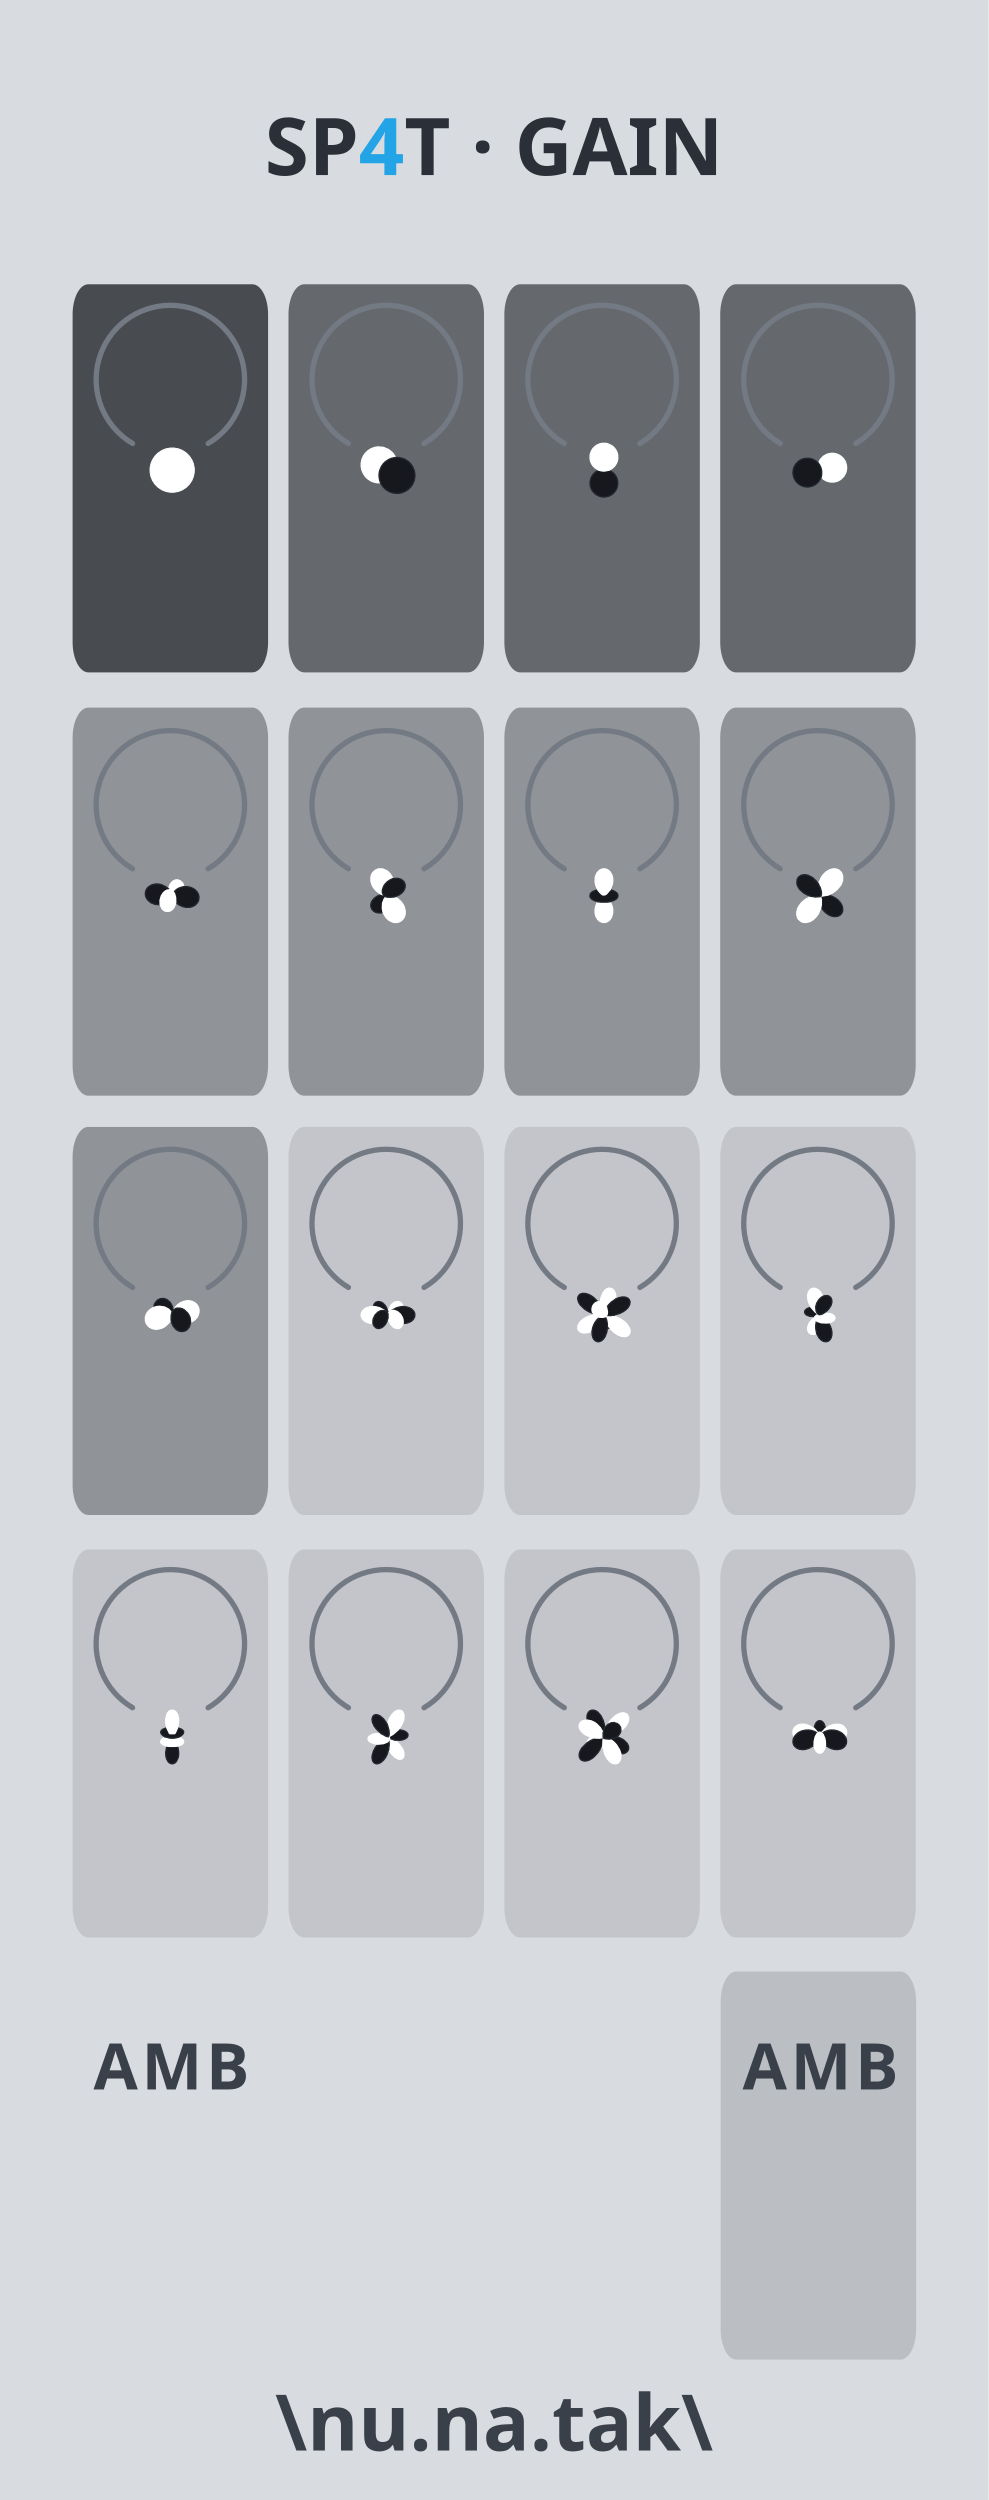
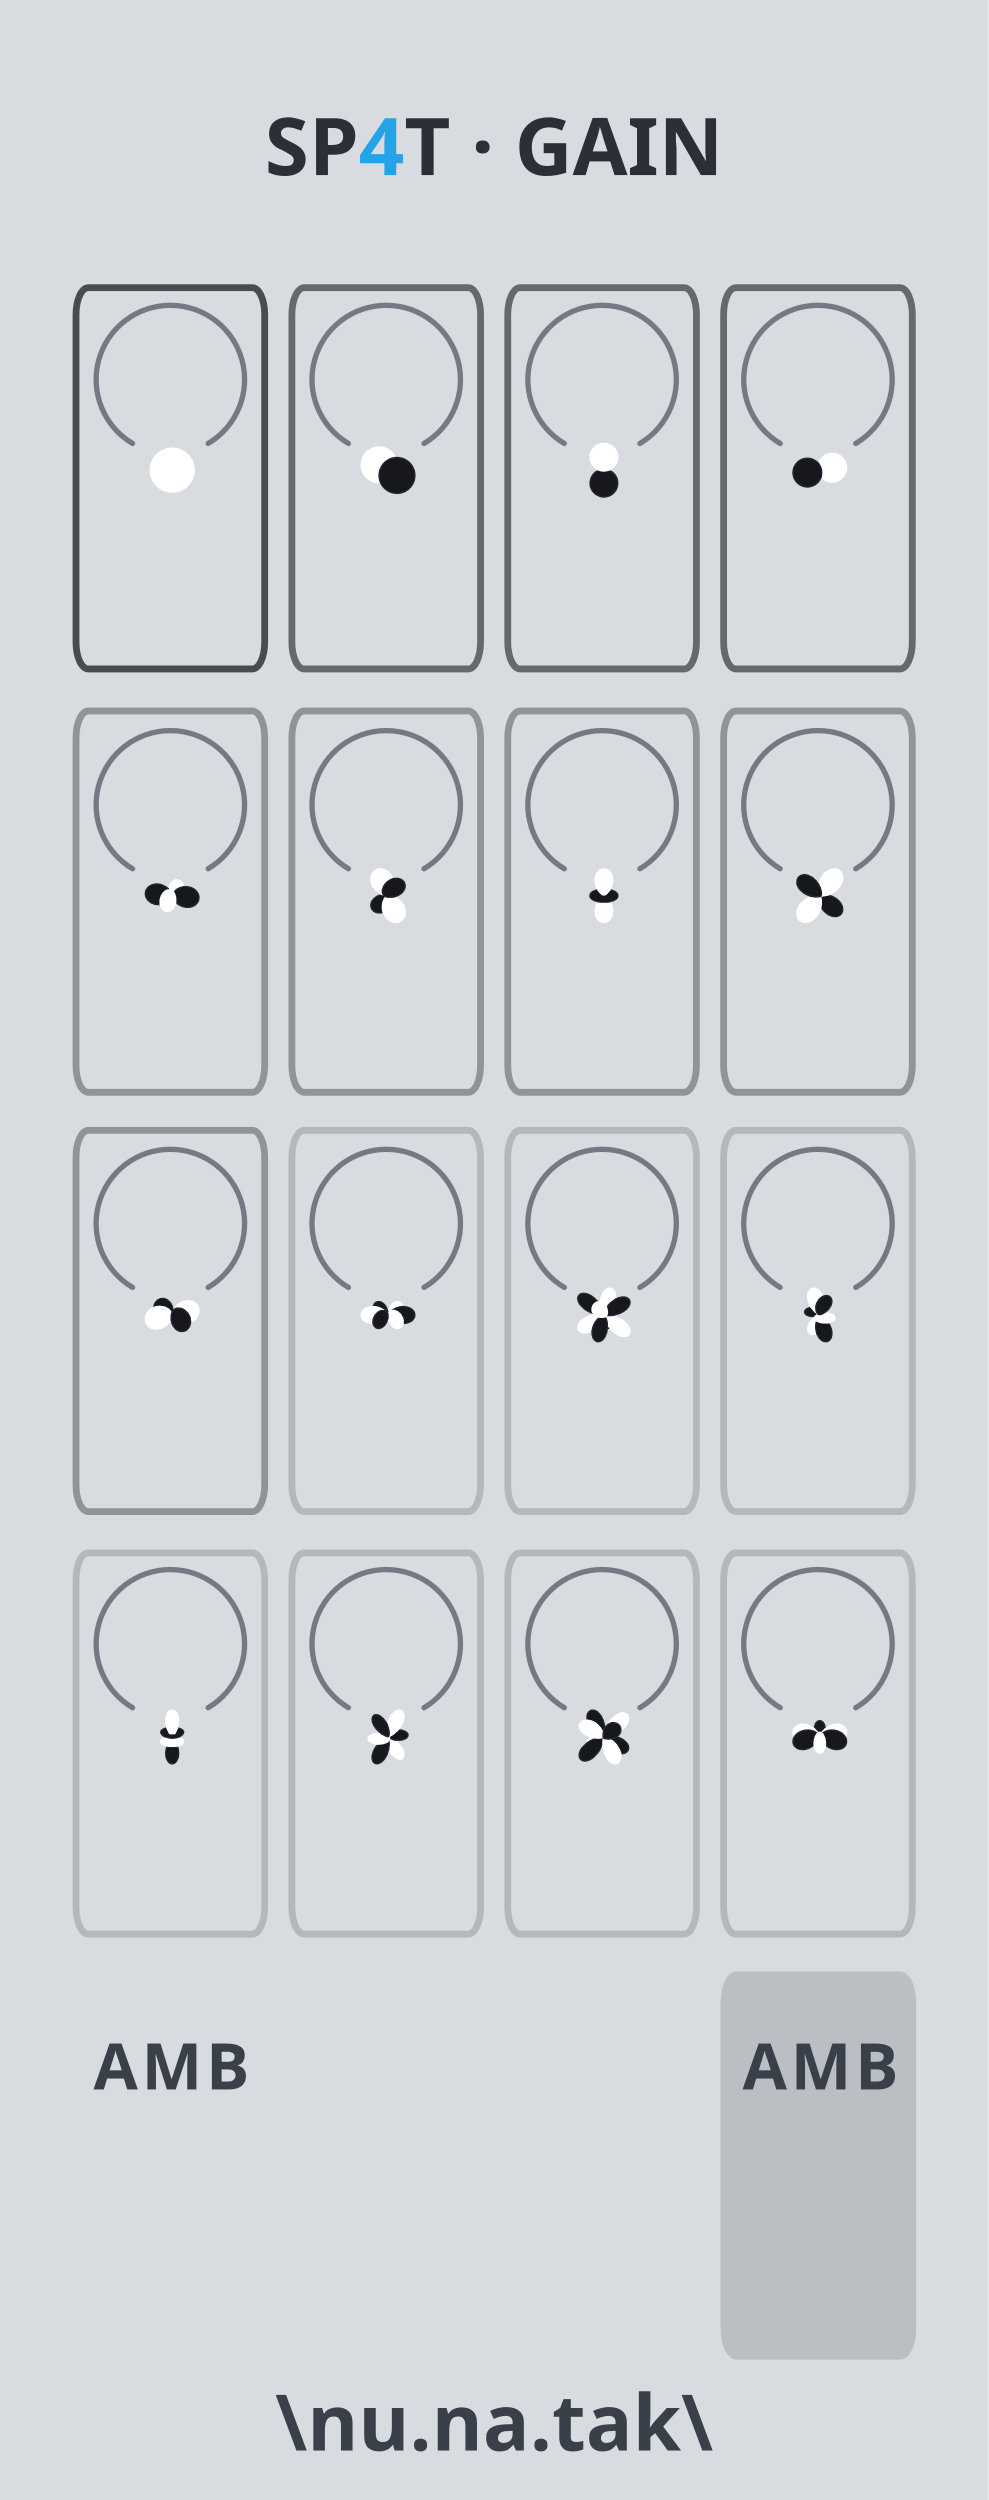
<svg xmlns="http://www.w3.org/2000/svg" version="1.1" width="50.8mm" height="128.5mm" viewBox="0 0 50.8 128.5" id="svg49">
  <defs id="component-defs">
    
    
    
    
    
  </defs>
  <g id="panel">
    <rect id="background" x="0" y="0" width="50.8" height="128.5" fill="#d8dbdf" />
    <rect style="fill:#bbbfc3;stroke:none" id="rect138" width="10.048" height="19.948" x="37.042" y="101.335" rx="0.809" ry="1.552" />
-     <rect style="opacity:0.5;fill:#484c51;stroke:none" id="rect129" width="10.048" height="19.948" x="3.732" y="57.923" rx="0.809" ry="1.552" />
-     <rect style="opacity:0.15;fill:#484c51;stroke:none" id="rect126" width="10.048" height="19.948" x="37.019" y="57.923" rx="0.809" ry="1.552" />
-     <rect style="opacity:0.5;fill:#484c51;stroke:none" id="rect130" width="10.048" height="19.948" x="37.019" y="36.371" rx="0.809" ry="1.552" />
-     <rect style="opacity:0.15;fill:#484c51;stroke:none" id="rect125" width="10.048" height="19.948" x="37.019" y="79.641" rx="0.809" ry="1.552" />
-     <rect style="opacity:0.15;fill:#484c51;stroke:none" id="rect124" width="10.048" height="19.948" x="25.924" y="79.641" rx="0.809" ry="1.552" />
-     <rect style="opacity:0.15;fill:#484c51;stroke:none" id="rect123" width="10.048" height="19.948" x="14.828" y="79.641" rx="0.809" ry="1.552" />
-     <rect style="opacity:0.15;fill:#484c51;stroke:none" id="rect122" width="10.048" height="19.948" x="3.732" y="79.641" rx="0.809" ry="1.552" />
-     <rect style="opacity:0.15;fill:#484c51;stroke:none" id="rect127" width="10.048" height="19.948" x="25.924" y="57.923" rx="0.809" ry="1.552" />
-     <rect style="opacity:0.5;fill:#484c51;stroke:none" id="rect131" width="10.048" height="19.948" x="25.924" y="36.371" rx="0.809" ry="1.552" />
-     <rect style="opacity:0.15;fill:#484c51;stroke:none" id="rect128" width="10.048" height="19.948" x="14.828" y="57.923" rx="0.809" ry="1.552" />
-     <rect style="opacity:0.5;fill:#484c51;stroke:none" id="rect132" width="10.048" height="19.948" x="14.828" y="36.371" rx="0.809" ry="1.552" />
+     <rect style="opacity:0.5;fill:none;stroke:#484c51;stroke-width:0.35" id="rect129" width="9.698" height="19.598" x="3.907" y="58.098" rx="0.634" ry="1.377" />
+     <rect style="opacity:0.25;fill:none;stroke:#484c51;stroke-width:0.35" id="rect126" width="9.698" height="19.598" x="37.194" y="58.098" rx="0.634" ry="1.377" />
+     <rect style="opacity:0.5;fill:none;stroke:#484c51;stroke-width:0.35" id="rect130" width="9.698" height="19.598" x="37.194" y="36.546" rx="0.634" ry="1.377" />
+     <rect style="opacity:0.25;fill:none;stroke:#484c51;stroke-width:0.35" id="rect125" width="9.698" height="19.598" x="37.194" y="79.816" rx="0.634" ry="1.377" />
+     <rect style="opacity:0.25;fill:none;stroke:#484c51;stroke-width:0.35" id="rect124" width="9.698" height="19.598" x="26.099" y="79.816" rx="0.634" ry="1.377" />
+     <rect style="opacity:0.25;fill:none;stroke:#484c51;stroke-width:0.35" id="rect123" width="9.698" height="19.598" x="15.003" y="79.816" rx="0.634" ry="1.377" />
+     <rect style="opacity:0.25;fill:none;stroke:#484c51;stroke-width:0.35" id="rect122" width="9.698" height="19.598" x="3.907" y="79.816" rx="0.634" ry="1.377" />
+     <rect style="opacity:0.25;fill:none;stroke:#484c51;stroke-width:0.35" id="rect127" width="9.698" height="19.598" x="26.099" y="58.098" rx="0.634" ry="1.377" />
+     <rect style="opacity:0.5;fill:none;stroke:#484c51;stroke-width:0.35" id="rect131" width="9.698" height="19.598" x="26.099" y="36.546" rx="0.634" ry="1.377" />
+     <rect style="opacity:0.25;fill:none;stroke:#484c51;stroke-width:0.35" id="rect128" width="9.698" height="19.598" x="15.003" y="58.098" rx="0.634" ry="1.377" />
+     <rect style="opacity:0.5;fill:none;stroke:#484c51;stroke-width:0.35" id="rect132" width="9.698" height="19.598" x="15.003" y="36.546" rx="0.634" ry="1.377" />
    <text id="title" x="25.4" y="9" font-family="'Rounded Mplus 1c', 'Arial Rounded MT Bold', sans-serif" font-size="4.1" font-weight="700" text-anchor="middle" fill="#2b3038">SP<tspan fill="#22a4e6" id="title-accent">4</tspan>T · GAIN</text>
    <text x="8.707" y="107.4" id="text43" style="font-weight:600;font-size:3.3px;font-family:'Barlow Condensed', 'Arial Narrow', sans-serif;letter-spacing:0.2;text-anchor:middle;fill:#3a4049">
      <tspan id="tspan2" x="8.807" y="107.4">AMB</tspan>
    </text>
    <text x="42.072" y="107.4" id="text46" style="font-weight:600;font-size:3.3px;font-family:'Barlow Condensed', 'Arial Narrow', sans-serif;letter-spacing:0.2;text-anchor:middle;fill:#3a4049">
      <tspan id="tspan85" x="42.172" y="107.4">AMB</tspan>
    </text>
    <text id="brand" x="25.4" y="125.958" font-family="'Rounded Mplus 1c', 'Arial Rounded MT Bold', sans-serif" font-size="4" font-weight="700" text-anchor="middle" fill="#3a4049">\nu.na.tak\</text>
    <g fill-rule="evenodd" stroke-width="2.2" stroke-linejoin="round" id="g4-59" transform="matrix(0.03,0,0,0.03,18.44835,44.5379)">
      <path d="M 38.02,79.63 31.6,79.42 28.18,78.35 24.97,76.42 22.51,73.75 21.22,71.4 20.37,67.97 v -2.78 l 0.85,-3.64 1.5,-2.99 3.75,-4.39 4.92,-3.42 6.63,-3 h 1.28 l 2.14,0.86 3.21,2.78 1.61,0.54 -3,3.63 -2.78,7.28 -0.43,8.98 1.71,7.06 z" id="path1-83" style="fill:#16181d;stroke:#23272e" />
      <path d="m 41.44,48.61 -3.21,-0.86 -2.99,-1.92 -4.92,-3.64 -2.89,-2.89 -3,-4.06 -2.14,-4.07 -1.71,-5.99 v -7.27 l 0.86,-3.21 1.92,-3.85 4.39,-4.39 5.56,-2.35 h 7.06 l 6.85,2.78 3.42,2.57 2.89,3.1 4.71,7.91 -0.54,0.75 -5.56,2.36 -3.85,2.78 -3.75,3.96 -2.35,3.63 -2.14,6.42 v 4.5 z" id="path2-0" style="fill:#ffffff;stroke:#ffffff" />
      <path d="M 65.19,95.89 H 60.7 l -3,-0.64 -6.42,-3.21 -5.02,-4.81 -4.71,-7.92 -1.5,-7.49 0.43,-8.98 2.78,-7.28 2.89,-3.53 3.21,0.64 h 6.84 l 5.35,-0.64 5.57,3.64 5.24,4.81 2.99,4.07 2.14,4.06 1.93,7.71 -0.22,5.56 -1.28,4.28 -2.14,3.64 -2.89,2.88 -3.63,2.14 z" id="path3-90" style="fill:#ffffff;stroke:#ffffff" />
      <path d="m 56.2,52.67 h -6.84 l -3,-0.64 -2.78,-1.28 -1.82,-1.82 -1.71,-4.06 v -4.5 l 2.14,-6.42 2.35,-3.63 3.75,-3.96 3.85,-2.78 6.2,-3 8.56,-0.43 5.99,1.93 4.39,3.96 1.92,4.49 v 5.35 l -2.13,5.35 -3.75,4.38 -4.49,3.21 -7.06,3.21 z" id="path4-7" style="fill:#16181d;stroke:#23272e" />
    </g>
-     <rect style="opacity:0.5;fill:#484c51;stroke:none" id="rect133" width="10.048" height="19.948" x="3.732" y="36.371" rx="0.809" ry="1.552" />
+     <rect style="opacity:0.5;fill:none;stroke:#484c51;stroke-width:0.35" id="rect133" width="9.698" height="19.598" x="3.907" y="36.546" rx="0.634" ry="1.377" />
    <g fill-rule="evenodd" stroke-width="2.2" stroke-linejoin="round" id="g4-9" transform="matrix(0.03,0,0,0.03,40.63998,44.54135)">
      <path d="m 78.06,85.77 -5.52,-0.24 -4.6,-1.37 -3.22,-1.61 -4.83,-3.46 -4.02,-4.02 -2.77,-3.91 -1.15,-0.69 0.93,-11.73 -0.47,-3.68 -1.26,-4.03 0.92,-0.69 h 4.83 l 8.74,-1.83 0.92,0.91 5.29,1.85 5.75,3.21 2.99,2.3 4.25,4.49 2.31,3.68 1.83,4.6 0.24,6.21 -0.47,1.84 -1.84,3.45 -1.95,1.95 -3.22,1.84 z" id="path1-67" style="fill:#16181d;stroke:#23272e" />
      <path d="m 54.14,50.58 -2.19,-0.35 0.93,-2.76 -0.69,-6.9 -2.07,-5.98 -2.31,-4.14 v -1.38 l 5.07,-11.04 2.99,-4.14 4.25,-4.26 6.67,-4.14 4.83,-1.38 4.37,-0.23 3.45,0.69 3.45,1.61 4.02,4.03 2.31,6.21 -0.24,7.13 -1.6,5.06 -2.07,3.91 -6.33,7.47 -7.36,5.29 -5.06,2.31 -0.92,0.92 z" id="path2-89" style="fill:#ffffff;stroke:#ffffff" />
      <path d="m 26.31,95.89 -4.14,-0.23 -4.14,-1.38 -4.48,-3.8 -1.62,-2.53 -1.38,-4.6 V 77.6 l 1.38,-5.29 1.84,-3.91 4.37,-5.98 4.26,-4.03 3.45,-2.52 7.36,-3.68 0.92,-0.92 1.84,-0.24 5.75,1.16 h 5.98 l 3.45,-0.92 1.5,5.17 v 8.97 l -0.92,4.14 0.22,1.15 -0.68,0.69 -3.68,9.2 -3.68,5.29 -5.41,5.18 -5.52,3.22 z" id="path3-7" style="fill:#ffffff;stroke:#ffffff" />
      <path d="m 50,51.73 -8.28,0.46 -5.75,-1.16 -1.84,0.24 -0.92,-0.93 -5.29,-1.83 -5.75,-3.23 -6.33,-5.63 -2.53,-3.45 -2.07,-4.37 -0.69,-2.76 0.47,-6.9 1.83,-3.45 1.96,-1.95 3.22,-1.85 3.68,-0.92 h 3.91 l 4.37,0.92 7.59,3.91 6.33,5.87 2.75,3.91 1.15,0.69 v 1.15 l 2.99,5.75 1.85,6.67 0.23,4.6 -0.93,2.99 z" id="path4-5" style="fill:#16181d;stroke:#23272e" />
    </g>
    <g fill-rule="evenodd" stroke-width="2.2" stroke-linejoin="round" id="g4-52" transform="matrix(0.03,0,0,0.03,7.35283,66.09235)">
      <path d="m 49.14,46 -4.11,-5.18 -3.24,-2.37 -4.75,-2.16 -8.64,-1.3 -5.61,0.65 -4.54,1.51 0.76,-4.43 1.3,-3.24 4.21,-5.07 5.18,-2.59 6.26,-0.22 5.19,1.94 5.07,4.43 1.94,2.81 2.16,4.75 1.3,6.05 -1.51,1.94 z" id="path1-4" style="fill:#16181d;stroke:#23272e" />
      <path d="m 81.75,62.85 -0.33,-4.86 -1.51,-5.61 -3.02,-5.4 -4.21,-4.43 -4.76,-3.02 -5.18,-1.52 h -4.32 l -5.07,1.84 2.37,-3.67 3.35,-3.56 4.32,-3.24 4.32,-2.16 7.13,-1.73 h 4.31 l 4.97,1.08 3.24,1.51 3.24,2.38 2.48,2.91 1.73,3.24 1.08,4.1 v 4.54 l -1.51,5.4 -1.94,3.45 -3.78,4.21 z" id="path2-9" style="fill:#ffffff;stroke:#ffffff" />
      <path d="M 24.95,74.3 H 20.63 L 15.66,73.22 11.34,71.06 8.43,68.57 5.4,64.25 4.11,60.37 3.89,54.54 l 0.65,-3.03 1.73,-4.1 2.59,-3.67 3.56,-3.35 5.62,-3.46 5.83,-1.51 4.53,-0.43 8.64,1.3 6.91,3.67 4.43,4.86 0.65,1.94 -0.87,3.67 v 6.48 l -4.1,6.7 -6.37,5.93 -5.61,3.03 z" id="path3-4" style="fill:#ffffff;stroke:#ffffff" />
      <path d="M 67.49,78.4 62.74,77.97 58.64,76.24 56.48,74.73 51.62,69 49.46,64.25 48.6,59.93 l -0.65,-0.86 0.21,-8.64 1.52,-6.05 1.94,-2.8 0.11,-0.97 0.43,0.43 4.32,-2.59 1.94,-0.44 5.62,0.22 3.88,1.3 3.03,1.72 5.94,5.73 3.02,5.4 0.86,2.59 0.87,7.99 -2.16,7.34 -4.21,5.08 -3.24,1.94 z" id="path4-47" style="fill:#16181d;stroke:#23272e" />
    </g>
    <g fill-rule="evenodd" stroke-width="2.2" stroke-linejoin="round" id="g6" transform="matrix(0.03,0,0,0.03,18.4482,66.0952)">
      <path d="m 50,48.16 -0.1,-4.54 0.78,-0.77 1.35,-4.64 2.32,-4.25 3.77,-4.16 3.86,-2.32 5.03,-0.77 3.67,1.16 2.61,2.22 1.74,3.09 0.48,2.23 -6.76,0.77 -7.73,2.71 -8.89,5.41 -1.45,1.83 z" id="path1-9" style="fill:#ffffff;stroke:#ffffff" />
      <path d="M 49.81,48.16 49.32,46.52 47.68,44.3 38.4,38.69 31.06,36.18 24.1,35.41 l 2.61,-5.51 2.42,-2.03 3.67,-1.16 5.02,0.77 3.87,2.32 3.77,4.16 2.32,4.25 1.35,4.64 0.77,0.77 z" id="path2-55" style="fill:#16181d;stroke:#23272e" />
      <path d="M 23.91,64.59 17.92,63.82 13.08,62.27 9.41,60.15 6.03,56.76 3.9,51.93 v -4.06 l 0.78,-2.51 1.93,-3.09 2.8,-2.61 3.67,-2.13 4.84,-1.54 5.99,-0.78 5.22,0.58 6.57,1.74 8.12,4.45 h -4.45 l -3.48,0.97 -4.44,2.7 -2.81,2.8 -2.12,3.1 -1.94,4.63 -0.58,2.71 z" id="path3-6" style="fill:#ffffff;stroke:#ffffff" />
      <path d="m 75.9,64.59 -0.1,-5.7 -0.58,-2.71 -1.93,-4.63 -2.13,-3.1 -2.8,-2.8 -4.44,-2.7 -3.48,-0.97 -4.64,0.39 0.19,-0.39 8.12,-4.45 6.57,-1.74 5.22,-0.58 5.99,0.78 4.83,1.54 3.67,2.13 2.61,2.42 1.74,2.51 1.16,3.28 -0.19,4.84 -2.51,4.83 -2.81,2.61 -3.67,2.12 -4.83,1.55 z" id="path4-1" style="fill:#16181d;stroke:#23272e" />
      <path d="M 67.01,73.1 61.98,72.32 58.12,70 54.35,65.85 51.64,60.63 50.68,56.96 49.9,56.18 v -7.92 l 1.94,-3.67 2.99,-2.03 2.13,-0.58 h 3.48 l 5.41,1.93 5.31,4.54 3.48,6 1.16,4.44 v 5.8 l -0.77,1.93 -3,4.35 -2.51,1.55 z" id="path5" style="fill:#ffffff;stroke:#ffffff" />
      <path d="M 34.73,73.1 31.64,72.9 29.13,71.94 25.74,68.55 24,64.69 v -5.8 l 0.58,-2.71 2.9,-6.18 4.74,-4.93 3.67,-2.12 2.51,-0.78 h 5.42 l 2.89,1.36 2.61,2.99 0.58,1.74 v 7.92 l -0.77,0.78 -0.97,3.67 -1.74,3.67 -2.31,3.29 -4.35,3.77 z" id="path6" style="fill:#16181d;stroke:#23272e" />
    </g>
    <g fill-rule="evenodd" stroke-width="2.2" stroke-linejoin="round" id="g8" transform="matrix(0.03,0,0,0.03,29.54431,66.09235)">
      <path fill="#16181d" stroke="#23272e" d="m 68.08,52.17 -1.37,-0.22 -3.55,-1.03 3.55,-0.58 z M 56.41,73 l -0.57,-0.57 0.11,-5.84 4.01,5.61 -0.35,0.57 z" id="path1-5" />
      <path d="m 54.58,37.07 -2.86,-4.92 -2.86,-2.86 -2.75,-1.6 -2.17,-0.58 0.91,-6.63 3.43,-8.7 3.78,-4.69 2.52,-1.83 2.74,-1.15 h 4.35 l 3.21,1.61 2.17,2.17 1.6,2.75 1.37,4.57 0.46,6.87 -7.66,5.38 -4.92,4.92 z" id="path2-91" style="fill:#ffffff;stroke:#ffffff" />
      <path d="M 17.96,80.78 13.61,80.55 9.26,78.95 6.4,76.32 5.49,74.49 5.03,72.66 l 0.46,-4.58 1.83,-3.89 2.52,-3.2 4.92,-4.24 4.12,-2.52 5.03,-2.28 8.24,-2.52 h 0.91 l 4.35,2.97 4.58,1.15 0.34,0.34 -4.8,4.58 -3.21,4.57 -2.74,5.73 -2.29,8.92 -6.07,2.18 z" id="path3-3" style="fill:#ffffff;stroke:#ffffff" />
      <path d="m 86.16,86.96 -5.95,-0.46 -5.72,-2.06 -7.1,-4.57 -6.29,-6.07 -5.26,-7.32 -0.92,-7.1 -2.4,-6.75 2.06,-1.6 7.78,-0.23 5.95,1.37 11.21,5.27 5.72,4.12 4.47,4.46 4.12,6.87 0.91,3.66 v 2.74 l -0.91,2.98 -2.18,2.63 -2.52,1.37 z" id="path4-8" style="fill:#ffffff;stroke:#ffffff" />
      <path d="M 31.23,47.37 23.45,44.16 16.82,40.04 9.15,32.61 6.4,28.03 5.03,23.22 v -2.74 l 0.69,-2.52 2.4,-3.09 2.52,-1.37 2.97,-0.69 4.81,0.23 4.8,1.37 4.58,2.29 4.58,3.21 7.21,7.2 -4.69,2.18 -2.64,2.63 -1.83,3.2 -0.91,3.67 v 3.43 z" id="path5-8" style="fill:#16181d;stroke:#23272e" />
      <path d="m 62.13,51.03 -7.44,-0.11 0.92,-2.06 0.45,-4.12 -0.45,-3.89 -1.15,-3.67 3.44,-4.8 4.92,-4.92 6.86,-4.58 0.92,-1.14 0.45,0.45 2.75,-1.37 5.95,-1.6 4.58,-0.23 3.66,0.69 3.2,1.6 2.18,2.17 1.37,3.66 -0.46,4.58 -2.28,4.58 -3.55,4 -4.81,3.67 -6.64,3.43 -8.69,2.52 -0.92,0.68 -1.6,-0.23 z" id="path6-9" style="fill:#16181d;stroke:#23272e" />
      <path d="m 41.07,95.89 -2.97,-0.23 -3.2,-1.61 -2.18,-2.17 -1.6,-2.75 -1.37,-4.57 -0.23,-6.18 -0.46,-0.46 0.69,-0.92 0.68,-4.57 1.6,-4.81 2.29,-4.58 3.21,-4.57 4.46,-4.47 h 5.72 l 4.58,-1.14 2.4,5.61 1.15,6.41 v 7.55 l 0.45,0.68 -0.68,0.92 -0.69,5.26 -2.97,7.78 -3.21,4.58 -3.55,2.86 z" id="path7" style="fill:#16181d;stroke:#23272e" />
      <path d="m 47.71,54 -5.49,-0.22 -6.18,-2.06 -3.78,-2.41 0.46,-0.45 -2.52,-3.89 -0.68,-2.75 v -3.43 l 0.91,-3.67 1.83,-3.2 2.64,-2.63 3.43,-1.83 4.8,-0.46 0.46,-0.46 0.46,0.69 3.43,1.14 4.24,3.78 2.97,5.49 1.37,7.1 -0.68,4.8 -2.18,2.86 -1.83,0.92 z" id="path8-4" style="fill:#ffffff;stroke:#ffffff" />
    </g>
    <g fill-rule="evenodd" stroke-width="2.2" stroke-linejoin="round" id="g6-3" transform="matrix(0.03,0,0,0.03,40.63953,66.09235)">
      <path d="m 40.4,83.1 -4.8,-0.2 -2,-0.8 -2.5,-2.1 -1.8,-3.8 -0.2,-4.8 1.6,-5.4 2.2,-3.8 4.9,-5.5 3.2,-2.4 0.9,3.5 2.2,2.2 -1.2,7 v 5.8 l 1.8,8.8 z" id="path1-95" style="fill:#ffffff;stroke:#ffffff" />
      <path d="m 41.2,53.1 -0.4,-0.4 -8,-0.4 -5.6,-2.2 -2.3,-2.1 -1,-2.2 v -2 l 1,-2.2 3.1,-2.7 6.8,-2.6 2.9,4.1 4.1,4.3 6.7,4.7 -2.5,0.1 -2,0.8 z m 17.4,-6 -3.1,0.5 3,-1.6 z" id="path2-17" style="fill:#16181d;stroke:#23272e" />
      <path d="m 46.4,48.1 -4.6,-3.4 -7.3,-8.3 -3.6,-7.8 -1.4,-5 -0.4,-7.8 1.2,-5 3.3,-4.7 3.8,-2 5.4,0.2 4.8,2.6 3.7,3.9 3.8,7 -3.7,2.7 -3.3,3.3 -2.2,3.2 -2.2,5 -0.8,4 0.2,5.4 1,3.2 z" id="path3-45" style="fill:#ffffff;stroke:#ffffff" />
      <path d="m 61.2,95.9 -4.8,-0.6 -4.2,-2.4 -3.7,-3.9 -4,-7.2 -1.6,-9 V 67 l 1.3,-6.9 4.4,2.2 5.2,1.2 11.7,-0.1 -0.4,0.4 3,5.4 1.8,5.2 0.8,4.6 v 5 l -1.2,5 -2.2,3.6 -2.5,2.1 z" id="path4-14" style="fill:#16181d;stroke:#23272e" />
      <path d="m 61.6,63.7 -9,-0.4 -7.2,-2.4 -3.5,-3.1 -0.8,-2.2 0.2,-2.8 3.5,-2.9 7.2,-0.6 3.2,-1.6 3.6,-0.8 8.2,0.6 3.8,1.2 2.6,1.6 1.5,1.5 1,2.2 v 2 l -1,2.2 -1.9,1.9 -2.8,1.6 -4.6,1.6 z" id="path5-6" style="fill:#ffffff;stroke:#ffffff" />
      <path d="m 52.6,49.1 -4,0.4 -1.6,-1 -1.9,-2.1 -1.6,-3.4 -0.6,-7 1.6,-6.2 3.6,-6 3.3,-3.3 3.6,-2.6 4.4,-1.2 h 3.8 l 2.2,0.6 3.3,2.5 1.8,3.8 0.2,4.8 -1.6,5.4 -3.4,5.4 -3.7,3.9 -5.8,4.2 z" id="path6-0" style="fill:#16181d;stroke:#23272e" />
    </g>
    <g fill-rule="evenodd" stroke-width="2.2" stroke-linejoin="round" id="g4-3" transform="matrix(0.03,0,0,0.03,7.35268,87.78223)">
      <path d="m 51.42,95.9 h -3.05 l -3.46,-1.63 -2.14,-2.14 -2.44,-4.48 -1.22,-4.47 -0.41,-6.72 1.94,-11.09 5.09,0.81 13.73,-0.51 -0.2,1.02 1.22,4.27 0.61,5.5 -0.2,5.29 -0.81,4.07 -3.06,6.31 -2.14,2.14 z" id="path1-22" style="fill:#16181d;stroke:#23272e" />
      <path d="m 54.07,66.18 h -8.34 l -5.5,-0.61 -4.88,-1.63 -4.38,-3.15 -0.82,-2.04 0.41,-2.44 2.75,-3.56 4.27,-2.85 5.7,1.63 4.89,0.61 5.9,-0.21 8.35,-2.03 5.59,4.37 1.22,2.04 0.41,2.24 -0.81,2.24 -1.53,1.52 -2.85,1.63 -4.88,1.63 z" id="path2-14" style="fill:#ffffff;stroke:#ffffff" />
      <path d="m 51.63,52.14 -5.9,-0.21 -7.33,-2.03 -1.02,0.2 -4.07,-3.05 -2.14,-2.34 -1.02,-2.65 0.82,-3.05 2.75,-2.34 6.71,-2.65 3.77,8.25 1.22,2.03 0.92,0.31 7.93,-0.21 5.09,-10.38 6.72,2.65 2.75,2.34 0.81,2.03 -0.2,1.84 -0.82,1.83 -2.13,2.34 -4.07,2.85 -5.91,1.63 z" id="path3-77" style="fill:#16181d;stroke:#23272e" />
      <path d="m 54.38,44.3 h -8.96 l -4.88,-10.18 -1.43,-6.51 -0.41,-7.12 1.63,-8.35 2.44,-4.48 2.14,-2.13 3.46,-1.63 4.28,0.41 2.23,1.22 2.14,2.13 2.44,4.48 1.43,5.9 v 7.94 l -1.63,8.14 -3.66,8.15 z" id="path4-0" style="fill:#ffffff;stroke:#ffffff" />
    </g>
    <g fill-rule="evenodd" stroke-width="2.2" stroke-linejoin="round" id="g6-9" transform="matrix(0.03,0,0,0.03,18.44835,87.78254)">
      <path d="m 72.05,88.05 -4.67,-0.21 -5.93,-3.18 -5.62,-5.83 -4.45,-7 -0.21,-2.54 0.84,-5.94 -0.42,-7.41 0.64,-1.06 0.31,-2.65 9.75,3.6 7.53,7.31 5.09,7.42 2.12,5.94 0.21,5.72 -1.48,3.39 -2.02,1.8 z" id="path1-57" style="fill:#ffffff;stroke:#ffffff" />
      <path d="m 62.51,55.83 -9.75,-3.39 -0.96,-2.02 -1.06,-0.84 2.65,-0.96 4.88,-2.97 5.51,-4.45 3.6,-3.81 6.15,0.85 4.66,1.48 3.18,1.91 2.02,2.22 0.85,2.12 -0.43,2.97 -1.48,2.12 -2.02,1.59 -3.6,1.7 -3.39,0.84 -3.18,0.43 -7.21,-0.21 z" id="path2-2" style="fill:#16181d;stroke:#23272e" />
      <path d="m 32.41,95.89 h -2.97 l -2.76,-1.06 -1.8,-1.59 -1.7,-2.96 -0.84,-5.09 0.21,-3.18 2.33,-8.06 3.18,-5.93 3.82,-4.88 -0.32,-0.74 6.99,-0.42 4.45,-0.85 4.88,-1.91 3.6,-3.18 0.53,7.31 -0.84,5.94 0.21,2.33 -0.85,0.85 -2.33,7.63 -2.76,5.3 -3.18,4.24 -4.98,4.35 z" id="path3-97" style="fill:#16181d;stroke:#23272e" />
      <path d="m 51.48,49.47 -0.74,-0.11 1.27,-4.24 -0.21,-5.08 -1.48,-6.57 -1.7,-4.03 v -1.49 l 0.64,-0.63 2.33,-7.63 4.03,-7.21 5.62,-5.83 3.81,-2.12 2.33,-0.64 4.45,0.43 2.12,1.27 1.59,1.8 1.7,4.67 -0.21,6.99 -2.12,6.78 -3.18,5.94 -3.82,4.88 0.21,0.42 -9.85,8.58 z" id="path4-6" style="fill:#ffffff;stroke:#ffffff" />
      <path d="m 31.98,62.4 -7.42,-1.27 -6.15,-2.97 -2.01,-2.22 -0.85,-2.12 0.43,-2.97 1.48,-2.12 4.56,-2.86 3.39,-1.06 4.24,-0.64 7.21,0.21 0.42,-0.42 7.84,4.24 2.55,1.06 3.18,0.42 0.95,0.74 0.64,1.49 -0.21,2.97 -3.29,3.71 -6.78,2.75 z" id="path5-82" style="fill:#ffffff;stroke:#ffffff" />
      <path d="m 50.42,49.68 -3.39,-0.63 -7.63,-4.24 -1.69,-0.43 -0.22,-0.85 -7.52,-6.88 -4.03,-5.52 -2.76,-6.14 -0.84,-5.3 1.27,-4.88 2.44,-2.44 1.69,-0.63 h 3.82 l 4.24,1.69 6.25,5.2 4.03,5.51 2.54,4.03 2.97,10.38 0.42,6.57 -0.63,3.18 z" id="path6-99" style="fill:#16181d;stroke:#23272e" />
    </g>
    <g fill-rule="evenodd" stroke-width="2.2" stroke-linejoin="round" id="g8-8" transform="matrix(0.03,0,0,0.03,29.54446,87.78284)">
      <path d="m 21.22,59.79 0.12,-1.77 1.41,-2.83 4.6,-4.84 9.56,1.54 -5.07,1.77 -5.67,2.83 z m 22.65,11.09 -0.36,-0.36 2.36,-4.48 2.24,-6.25 0.12,6.49 z" id="path1-3" style="fill:#ffffff;stroke:#ffffff" />
      <path d="m 79.25,79.13 -0.59,-0.35 -1.89,-6.61 -4.01,-7.07 -6.01,-6.73 -6.61,-4.95 5.43,-0.94 7.08,-3.07 8.25,3.77 3.31,2.13 5.54,5.54 1.89,3.54 0.7,2.83 v 2.83 l -1.18,3.3 -2.71,2.95 -3.07,1.65 -2.83,0.71 h -2.83 z" id="path2-7" style="fill:#16181d;stroke:#23272e" />
      <path d="M 48.58,42.81 46.11,37.5 43.75,33.96 36.79,27 33.25,24.64 28.06,22.28 20.39,20.75 20.87,20.28 v -6.84 l 0.94,-3.31 1.65,-2.83 2.48,-2.24 3.07,-1.18 h 3.3 l 3.77,1.18 3.54,2.36 5.07,5.78 3.78,7.55 2.12,7.31 0.47,4.01 0.71,0.71 -2.36,6.13 z" id="path3-12" style="fill:#16181d;stroke:#23272e" />
      <path d="m 79.25,39.5 -0.82,-6.25 -1.89,-3.3 -3.42,-2.95 -4.25,-1.65 -4.01,-0.24 -4.72,1.18 -3.06,1.89 -0.12,-0.35 5.42,-7.79 7.91,-7.19 6.37,-3.31 4.01,-0.94 h 3.54 l 4.01,1.42 2.24,2 1.65,3.54 0.23,4.48 -1.18,4.72 -3.53,6.37 z" id="path4-61" style="fill:#ffffff;stroke:#ffffff" />
      <path d="M 19.1,91.16 H 15.56 L 11.55,89.75 9.31,87.74 7.66,84.21 7.42,79.72 l 0.71,-3.3 1.89,-4.48 2.12,-3.3 8.61,-8.61 5.42,-3.54 5.67,-2.83 5.19,-1.89 5.89,0.24 5.66,-1.18 0.59,0.82 -0.7,2.6 -0.24,5.42 -0.94,2.83 -4.01,8.73 -3.31,5.19 -6.36,7.08 -4.13,3.42 -5.19,2.83 z" id="path5-7" style="fill:#16181d;stroke:#23272e" />
      <path d="m 70.76,95.88 -4.48,-0.23 -2.6,-0.95 -3.54,-2.36 -4.6,-5.07 -3.3,-5.9 -2.12,-5.89 -1.42,-7.79 -0.71,-0.71 0.24,-10.61 0.83,-4.6 4.48,1.65 h 6.37 l 3.3,2.12 3.54,2.83 4.6,4.84 5.42,8.96 2.36,7.08 -0.47,8.26 -2.36,4.95 -2.47,2.24 z" id="path6-6" style="fill:#ffffff;stroke:#ffffff" />
      <path d="m 42.92,52.01 -7.55,-0.24 -8.25,-1.42 -8.26,-3.77 -3.3,-2.12 -4.84,-4.6 -2.59,-4.49 -0.71,-2.83 v -2.83 l 1.65,-4.01 2.24,-2.24 3.07,-1.65 6.37,-0.94 7.31,1.41 5.19,2.36 3.54,2.36 6.96,6.96 4.72,8.49 v 8.26 z" id="path7-5" style="fill:#ffffff;stroke:#ffffff" />
      <path d="m 58.49,53.66 -7.07,-0.71 -1.66,-0.71 -1.29,-1.53 v -7.79 l 3.06,-9.9 0.59,0.11 4.72,-4.95 5.43,-2.6 4.95,-0.47 5.9,1.89 3.42,2.95 2.12,4.01 0.47,5.66 -1.41,3.77 -2.13,3.07 -3.18,3.19 -6.84,2.83 z" id="path8-0" style="fill:#16181d;stroke:#23272e" />
    </g>
    <g fill-rule="evenodd" stroke-width="2.2" stroke-linejoin="round" id="g6-4" transform="matrix(0.03,0,0,0.03,40.63983,87.77924)">
      <path d="M 53.07,42.66 51.1,41.79 h -2.41 l -1.98,0.87 -6.68,-7.12 1.54,-6.13 1.75,-3.51 2.08,-2.3 2.85,-1.53 3.94,0.22 3.61,2.74 1.98,3.28 1.97,6.58 v 0.65 z" id="path1-51" style="fill:#16181d;stroke:#23272e" />
      <path d="m 6.19,49.89 -1.2,-2.08 -1.1,-4.16 v -3.29 l 0.66,-2.85 1.31,-2.62 3.18,-3.4 3.94,-2.19 3.07,-0.88 3.72,-0.43 5.48,0.43 7.88,2.63 6.36,4.16 0.43,-0.21 6.9,7.77 -1.2,0.77 -4.38,-2.85 -6.79,-2.19 -3.51,-0.44 -7.23,0.44 -5.03,1.31 -4.6,2.19 -3.18,2.3 -3.29,3.29 z" id="path2-23" style="fill:#ffffff;stroke:#ffffff" />
      <path d="M 93.59,49.89 91.4,46.82 85.7,42 81.1,39.81 76.07,38.5 l -3.51,-0.44 -7.23,0.44 -6.79,2.19 -4.38,2.85 -1.2,-0.77 6.9,-7.77 0.44,0.21 6.35,-4.16 7.88,-2.63 8.11,-0.22 4.16,1.1 3.94,2.19 4.06,4.93 1.09,3.94 v 3.29 l -0.88,3.5 z" id="path3-72" style="fill:#ffffff;stroke:#ffffff" />
      <path d="m 21.09,71.8 -6.14,-0.66 -4.6,-1.97 -3.83,-3.4 -1.53,-2.41 -1.1,-3.94 0.22,-4.6 1.09,-3.29 2.41,-3.94 3.62,-3.61 2.85,-1.98 4.6,-2.19 6.35,-1.53 5.91,-0.22 4.6,0.66 5.7,1.97 4.16,2.63 0.33,0.33 -3.51,5.69 -1.53,5.26 -0.44,9.86 -9.09,5.14 -5.91,1.76 z" id="path4-41" style="fill:#16181d;stroke:#23272e" />
      <path d="m 80.01,71.8 -5.48,-0.44 -4.16,-1.1 -4.6,-1.97 -6.24,-3.83 -0.44,-9.86 -1.53,-5.26 -3.51,-5.69 0.33,-0.33 4.16,-2.63 5.7,-1.97 4.6,-0.66 5.91,0.22 6.35,1.53 4.6,2.19 2.85,1.98 3.62,3.61 2.63,4.38 1.09,4.16 -0.22,4.6 -1.75,4.17 -3.18,3.39 -3.94,2.19 z" id="path5-826" style="fill:#16181d;stroke:#23272e" />
      <path d="m 50.22,77.93 -3.94,-1.1 -2.3,-2.08 -2.41,-4.38 -1.54,-5.47 0.22,-7.45 1.97,-8.11 3.07,-5.25 3.4,-2.3 3.5,0.43 3.18,2.96 3.06,6.79 1.1,5.7 0.22,7.23 -1.97,6.57 -3.4,4.71 -2.19,1.31 z" id="path6-03" style="fill:#ffffff;stroke:#ffffff" />
    </g>
    <g fill-rule="evenodd" stroke-width="2.2" stroke-linejoin="round" id="g3-6" transform="matrix(0.03,0,0,0.03,29.54386,44.5409)">
      <path d="M 51.01,95.9 46.57,95.5 42.33,93.48 39.21,90.55 36.18,85.31 34.77,79.46 V 73.4 l 1.21,-5.85 3.13,-7.36 6.05,0.81 h 9.48 l 6.05,-0.81 3.13,7.36 1.21,5.85 v 5.85 l -2.02,7.47 -2.42,3.83 -2.32,2.32 -2.82,1.82 z" id="path1-838" style="fill:#ffffff;stroke:#ffffff" />
      <path d="m 54.64,61 h -9.48 l -6.26,-0.61 -0.6,-0.6 -5.45,-1.62 -4.03,-2.42 -2.53,-3.13 -0.4,-1.21 0.4,-4.23 1.92,-2.53 2.62,-2.01 8.07,-3.23 6.46,7.46 3.03,1.82 4.03,-0.2 4.54,-4.14 3.93,-4.94 7.67,3.02 3.73,2.93 1.62,3.03 v 3.02 l -1.01,2.22 -1.92,2.12 -4.03,2.42 -5.45,1.62 -0.61,0.6 z" id="path2-6" style="fill:#16181d;stroke:#23272e" />
      <path d="m 51.41,48.69 -4.03,-0.2 -4.54,-4.14 -3.84,-4.84 -3.02,-7.26 -1.21,-5.86 0.4,-8.47 2.62,-6.66 4.54,-4.94 3.03,-1.61 3.43,-0.81 3.63,0.2 3.03,1.01 2.82,1.82 2.32,2.32 3.03,5.24 1.41,5.85 v 6.05 l -0.6,3.64 -3.64,9.48 -6.35,7.36 z" id="path3-1" style="fill:#ffffff;stroke:#ffffff" />
    </g>
-     <rect style="opacity:0.8;fill:#484c51;stroke:none" id="rect134" width="10.048" height="19.948" x="37.019" y="14.612" rx="0.809" ry="1.552" />
-     <rect style="opacity:0.8;fill:#484c51;stroke:none" id="rect135" width="10.048" height="19.948" x="25.924" y="14.612" rx="0.809" ry="1.552" />
-     <rect style="opacity:0.8;fill:#484c51;stroke:none" id="rect136" width="10.048" height="19.948" x="14.828" y="14.612" rx="0.809" ry="1.552" />
-     <rect style="fill:#484c51;stroke:none" id="rect137" width="10.048" height="19.948" x="3.732" y="14.612" rx="0.809" ry="1.552" />
+     <rect style="opacity:0.8;fill:none;stroke:#484c51;stroke-width:0.35" id="rect134" width="9.698" height="19.598" x="37.194" y="14.787" rx="0.634" ry="1.377" />
+     <rect style="opacity:0.8;fill:none;stroke:#484c51;stroke-width:0.35" id="rect135" width="9.698" height="19.598" x="26.099" y="14.787" rx="0.634" ry="1.377" />
+     <rect style="opacity:0.8;fill:none;stroke:#484c51;stroke-width:0.35" id="rect136" width="9.698" height="19.598" x="15.003" y="14.787" rx="0.634" ry="1.377" />
+     <rect style="fill:none;stroke:#484c51;stroke-width:0.35" id="rect137" width="9.698" height="19.598" x="3.907" y="14.787" rx="0.634" ry="1.377" />
    <path d="m 20.712,76.773 a 4.19,4.19 0 1 1 4.268,0" id="path36" style="fill:none;stroke:#737a83;stroke-width:0.3;stroke-linecap:round" transform="matrix(0.9107457,0,0,0.9107457,-12.0504,17.8556)" />
    <path d="m 20.712,76.773 a 4.19,4.19 0 1 1 4.268,0" id="path51" style="fill:none;stroke:#737a83;stroke-width:0.3;stroke-linecap:round" transform="matrix(0.9107457,0,0,0.9107457,-0.9547,17.8556)" />
    <path d="m 20.712,76.773 a 4.19,4.19 0 1 1 4.268,0" id="path53" style="fill:none;stroke:#737a83;stroke-width:0.3;stroke-linecap:round" transform="matrix(0.9107457,0,0,0.9107457,21.2366,17.8556)" />
    <path d="m 20.712,76.773 a 4.19,4.19 0 1 1 4.268,0" id="path1" style="fill:none;stroke:#737a83;stroke-width:0.3;stroke-linecap:round" transform="matrix(0.9107457,0,0,0.9107457,10.1409,17.8556)" />
    <path d="m 20.712,76.773 a 4.19,4.19 0 1 1 4.268,0" id="path2" style="fill:none;stroke:#737a83;stroke-width:0.3;stroke-linecap:round" transform="matrix(0.9107457,0,0,0.9107457,-12.0504,-3.7468)" />
    <path d="m 20.712,76.773 a 4.19,4.19 0 1 1 4.268,0" id="path3" style="fill:none;stroke:#737a83;stroke-width:0.3;stroke-linecap:round" transform="matrix(0.9107457,0,0,0.9107457,-0.9547,-3.7468)" />
    <path d="m 20.712,76.773 a 4.19,4.19 0 1 1 4.268,0" id="path4" style="fill:none;stroke:#737a83;stroke-width:0.3;stroke-linecap:round" transform="matrix(0.9107457,0,0,0.9107457,21.2366,-3.7468)" />
    <path d="m 20.712,76.773 a 4.19,4.19 0 1 1 4.268,0" id="path9" style="fill:none;stroke:#737a83;stroke-width:0.3;stroke-linecap:round" transform="matrix(0.9107457,0,0,0.9107457,10.1409,-3.7468)" />
    <path d="m 20.712,76.773 a 4.19,4.19 0 1 1 4.268,0" id="path10" style="fill:none;stroke:#737a83;stroke-width:0.3;stroke-linecap:round" transform="matrix(0.9107457,0,0,0.9107457,-12.0504,-25.2675)" />
    <path d="m 20.712,76.773 a 4.19,4.19 0 1 1 4.268,0" id="path11" style="fill:none;stroke:#737a83;stroke-width:0.3;stroke-linecap:round" transform="matrix(0.9107457,0,0,0.9107457,-0.9547,-25.2675)" />
    <path d="m 20.712,76.773 a 4.19,4.19 0 1 1 4.268,0" id="path12" style="fill:none;stroke:#737a83;stroke-width:0.3;stroke-linecap:round" transform="matrix(0.9107457,0,0,0.9107457,21.2366,-25.2675)" />
    <path d="m 20.712,76.773 a 4.19,4.19 0 1 1 4.268,0" id="path17" style="fill:none;stroke:#737a83;stroke-width:0.3;stroke-linecap:round" transform="matrix(0.9107457,0,0,0.9107457,10.1409,-25.2675)" />
    <path d="m 20.712,76.773 a 4.19,4.19 0 1 1 4.268,0" id="path18" style="fill:none;stroke:#737a83;stroke-width:0.3;stroke-linecap:round" transform="matrix(0.9107457,0,0,0.9107457,-12.0504,-47.1274)" />
    <path d="m 20.712,76.773 a 4.19,4.19 0 1 1 4.268,0" id="path21" style="fill:none;stroke:#737a83;stroke-width:0.3;stroke-linecap:round" transform="matrix(0.9107457,0,0,0.9107457,-0.9547,-47.1274)" />
    <path d="m 20.712,76.773 a 4.19,4.19 0 1 1 4.268,0" id="path23" style="fill:none;stroke:#737a83;stroke-width:0.3;stroke-linecap:round" transform="matrix(0.9107457,0,0,0.9107457,21.2366,-47.1274)" />
    <path d="m 20.712,76.773 a 4.19,4.19 0 1 1 4.268,0" id="path27" style="fill:none;stroke:#737a83;stroke-width:0.3;stroke-linecap:round" transform="matrix(0.9107457,0,0,0.9107457,10.1409,-47.1274)" />
    <g fill-rule="evenodd" stroke-width="2.2" stroke-linejoin="round" id="g4-5" transform="matrix(0.03,0,0,0.03,7.35253,44.54089)">
      <path d="m 52.58,43.75 -3.37,-3.17 -1.99,-0.79 -2.57,-0.2 -0.7,-0.89 0.8,-4.36 1.98,-4.56 3.86,-4.47 4.76,-2.37 3.97,-0.2 4.36,1.58 3.47,3.08 1.19,1.78 1.98,5.35 -5.05,0.9 -5.36,2.18 -4.36,2.97 z" id="path1-8" style="fill:#ffffff;stroke:#ffffff" />
      <path d="M 29.38,65.56 20.26,64.77 13.32,62 7.67,57.14 4.89,52.38 3.9,48.41 v -3.57 l 0.99,-3.96 1.99,-3.57 2.28,-2.48 5.35,-3.37 6.15,-1.58 h 5.55 l 4.95,0.99 7.34,3.37 5.16,3.76 0.89,1.49 -3.67,0.89 -3.17,1.79 -3.08,2.87 -2.18,2.98 -1.78,3.57 -1.39,4.95 z" id="path2-8" style="fill:#16181d;stroke:#23272e" />
      <path d="m 79.15,69.93 h -5.56 l -6.14,-1.39 -6.15,-2.98 -5.45,-4.06 -0.2,-9.91 -1.19,-4.17 -1.98,-3.57 4.86,-4.66 3.76,-2.18 4.17,-1.58 5.15,-1.19 5.55,0.2 5.75,1.18 4.76,2.19 2.58,1.78 3.67,3.87 2.18,3.96 0.99,3.97 -0.4,5.75 -1.78,4.16 -3.07,3.67 -2.98,2.18 -4.56,1.98 z" id="path3-9" style="fill:#16181d;stroke:#23272e" />
      <path d="m 43.26,77.06 -5.16,-0.59 -3.17,-1.78 -2.28,-2.28 -3.37,-6.75 -0.2,-7.93 2.18,-7.53 3.37,-5.16 3.08,-2.87 3.17,-1.79 5.35,-0.79 4.17,1.79 3.47,4.65 1.98,6.75 0.2,9.12 -1.79,5.75 -2.57,4.36 -3.87,3.47 z" id="path4-4" style="fill:#ffffff;stroke:#ffffff" />
    </g>
    <g fill-rule="evenodd" stroke-width="2.2" stroke-linejoin="round" id="g2-7" transform="matrix(0.03,0,0,0.03,40.63953,22.66851)">
      <path d="m 73.72,70.32 -6.6,-0.21 -6.19,-1.85 -4.54,-2.69 -4.22,-4.02 1.03,-4.33 -0.21,-7.63 -1.65,-5.37 -3.71,-5.98 3.3,-6.81 5.26,-5.46 6.39,-3.51 6.6,-1.44 h 3.92 l 5.37,1.03 5.15,2.27 3.51,2.47 2.99,2.99 2.48,3.51 1.65,3.51 1.44,5.57 0.21,4.12 -0.83,5.57 -1.03,3.1 -2.89,5.15 -4.43,4.65 -3.72,2.47 -4.33,1.86 z" id="path1-0" style="fill:#ffffff;stroke:#ffffff" />
      <path d="M 30.61,78.78 H 26.69 L 21.33,77.74 16.17,75.48 12.66,73 9.67,70.01 7.2,66.5 5.55,63 4.1,57.43 3.9,53.3 l 0.82,-5.57 1.03,-3.09 2.89,-5.16 4.44,-4.64 3.71,-2.48 4.33,-1.85 4.95,-1.03 h 5.16 l 3.51,0.61 4.12,1.45 4.54,2.68 4.23,3.61 2.47,3.92 1.86,4.12 1.24,5.16 v 6.19 l -0.83,4.74 -2.68,5.16 -2.27,3.1 -2.78,2.78 -3.51,2.48 -5.16,2.26 z" id="path2-4" style="fill:#16181d;stroke:#23272e" />
    </g>
    <g fill-rule="evenodd" stroke-width="2.2" stroke-linejoin="round" id="g2-0" transform="matrix(0.03,0,0,0.03,29.54386,22.66851)">
      <path d="m 52.59,95.9 h -5.38 l -3.98,-0.8 -7.37,-3.58 -5.28,-5.28 -2.78,-4.98 -1,-2.98 -0.6,-2.99 v -6.17 l 1.99,-6.97 3.59,-5.58 3.48,-3.28 4.39,-2.59 0.79,-1 8.17,1.79 4.58,-0.2 6.17,-1.59 0.8,1 4.38,2.59 3.28,3.08 3.19,4.58 1.79,4.38 0.8,3.79 v 6.17 l -1.2,4.98 -1.99,4.18 -2.99,3.98 -4.68,3.89 -4.38,2.19 z" id="path1-6" style="fill:#16181d;stroke:#23272e" />
      <path d="M 51.19,51.49 46.61,51.29 40.64,49.9 34.27,45.72 30.98,42.23 28.79,38.85 27,34.47 26.2,30.68 v -6.17 l 0.6,-2.99 2.19,-5.37 2.19,-3.39 3.69,-3.68 3.18,-2.19 5.18,-2.19 3.98,-0.8 h 5.38 l 3.98,0.8 7.37,3.58 3.29,2.89 3.18,4.18 1.99,4.18 1.2,4.98 v 6.17 l -0.8,3.79 -1.79,4.38 -2.99,4.38 -3.48,3.29 -5.38,3.38 z" id="path2-5" style="fill:#ffffff;stroke:#ffffff" />
    </g>
    <g fill-rule="evenodd" stroke-width="2.2" stroke-linejoin="round" id="g2-3" transform="matrix(0.03,0,0,0.03,18.4491,22.66941)">
      <path d="M 36.89,71.46 H 31.24 L 25.07,70.17 20.19,68.12 14.54,64.26 11.32,61.05 7.98,56.42 4.9,49.23 3.87,43.58 v -5.66 l 1.29,-6.42 2.31,-5.4 3.08,-4.63 4.76,-4.75 5.65,-3.6 6.43,-2.31 5.14,-0.77 9.25,0.77 8.73,3.6 6.04,4.75 2.83,3.34 3.34,5.4 -1.16,0.64 -5.91,1.03 -6.68,3.08 -3.85,2.83 -3.47,3.47 -3.09,4.37 -3.08,7.19 -1.03,5.66 0.26,7.71 z" id="path1-85" style="fill:#ffffff;stroke:#ffffff" />
      <path d="m 67.22,89.7 -6.43,-0.25 -4.62,-1.03 -4.63,-1.8 -5.65,-3.6 -4.76,-4.75 -4.36,-6.68 0.25,-0.52 -1.28,-2.82 -1.29,-6.43 v -5.65 l 1.03,-5.66 3.08,-7.19 3.09,-4.37 3.47,-3.47 5.65,-3.85 4.88,-2.06 7.2,-1.54 5.65,0.25 6.17,1.29 4.88,2.06 5.66,3.85 3.21,3.21 3.34,4.63 3.08,7.19 1.03,5.66 v 5.65 l -1.28,6.43 -2.32,5.39 -3.08,4.63 -4.75,4.75 -5.66,3.6 -6.42,2.31 z" id="path2-1" style="fill:#16181d;stroke:#23272e" />
    </g>
    <path d="m 8.952,25.3 h -0.205 l -0.224,-0.043 -0.2,-0.081 -0.2,-0.134 -0.15,-0.15 -0.134,-0.2 -0.081,-0.2 -0.043,-0.224 v -0.205 l 0.043,-0.224 0.081,-0.2 0.134,-0.2 0.15,-0.15 0.2,-0.134 0.2,-0.081 0.224,-0.043 h 0.205 l 0.224,0.043 0.2,0.081 0.2,0.134 0.15,0.15 0.134,0.2 0.081,0.2 0.043,0.224 v 0.205 l -0.043,0.224 -0.081,0.2 -0.134,0.2 -0.15,0.15 -0.2,0.134 -0.2,0.081 z" id="path1-2" style="fill:#ffffff;fill-rule:evenodd;stroke:#ffffff;stroke-width:0.054;stroke-linejoin:round" />
  </g>
  <g id="components" style="display:none">
    <circle id="ambi-output" cx="42.043" cy="114" r="4.013" fill="#0000ff" />
    <circle id="ch13-gain-param" cx="8.756" cy="84.492" r="3.084" fill="#ff0000" />
    <circle id="ambi-input" cx="8.756" cy="114" r="4.013" fill="#00ff00" />
    <circle id="ch14-gain-param" cx="19.852" cy="84.492" r="3.084" fill="#ff0000" />
    <circle id="ch16-gain-param" cx="42.043" cy="84.492" r="3.084" fill="#ff0000" />
    <circle id="ch14-gain-cv-input" cx="19.852" cy="94.73" r="4.013" fill="#00ff00" />
    <circle id="ch13-gain-cv-input" cx="8.756" cy="94.73" r="4.013" fill="#00ff00" />
    <circle id="ch16-gain-cv-input" cx="42.043" cy="94.73" r="4.013" fill="#00ff00" />
    <circle id="ch15-gain-cv-input" cx="30.948" cy="94.73" r="4.013" fill="#00ff00" />
    <circle id="ch15-gain-param" cx="30.948" cy="84.492" r="3.084" fill="#ff0000" />
    <circle id="ch9-gain-param" cx="8.756" cy="62.89" r="3.084" fill="#ff0000" />
    <circle id="ch10-gain-param" cx="19.852" cy="62.89" r="3.084" fill="#ff0000" />
    <circle id="ch12-gain-param" cx="42.043" cy="62.89" r="3.084" fill="#ff0000" />
    <circle id="ch10-gain-cv-input" cx="19.852" cy="73.128" r="4.013" fill="#00ff00" />
    <circle id="ch9-gain-cv-input" cx="8.756" cy="73.128" r="4.013" fill="#00ff00" />
    <circle id="ch12-gain-cv-input" cx="42.043" cy="73.128" r="4.013" fill="#00ff00" />
    <circle id="ch11-gain-cv-input" cx="30.948" cy="73.128" r="4.013" fill="#00ff00" />
    <circle id="ch11-gain-param" cx="30.948" cy="62.89" r="3.084" fill="#ff0000" />
    <circle id="ch5-gain-param" cx="8.756" cy="41.369" r="3.084" fill="#ff0000" />
    <circle id="ch6-gain-param" cx="19.852" cy="41.369" r="3.084" fill="#ff0000" />
    <circle id="ch8-gain-param" cx="42.043" cy="41.369" r="3.084" fill="#ff0000" />
    <circle id="ch6-gain-cv-input" cx="19.852" cy="51.607" r="4.013" fill="#00ff00" />
    <circle id="ch5-gain-cv-input" cx="8.756" cy="51.607" r="4.013" fill="#00ff00" />
    <circle id="ch8-gain-cv-input" cx="42.043" cy="51.607" r="4.013" fill="#00ff00" />
    <circle id="ch7-gain-cv-input" cx="30.948" cy="51.607" r="4.013" fill="#00ff00" />
    <circle id="ch7-gain-param" cx="30.948" cy="41.369" r="3.084" fill="#ff0000" />
    <circle id="ch1-gain-param" cx="8.756" cy="19.509" r="3.084" fill="#ff0000" />
    <circle id="ch2-gain-param" cx="19.852" cy="19.509" r="3.084" fill="#ff0000" />
    <circle id="ch4-gain-param" cx="42.043" cy="19.509" r="3.084" fill="#ff0000" />
    <circle id="ch2-gain-cv-input" cx="19.852" cy="29.747" r="4.013" fill="#00ff00" />
    <circle id="ch1-gain-cv-input" cx="8.756" cy="29.747" r="4.013" fill="#00ff00" />
    <circle id="ch4-gain-cv-input" cx="42.043" cy="29.747" r="4.013" fill="#00ff00" />
    <circle id="ch3-gain-cv-input" cx="30.948" cy="29.747" r="4.013" fill="#00ff00" />
    <circle id="ch3-gain-param" cx="30.948" cy="19.509" r="3.084" fill="#ff0000" />
    <circle id="ch1-led" cx="4.832" cy="15.831" r="0.567" fill="#ff00ff" />
    <circle id="ch2-led" cx="15.927" cy="15.831" r="0.567" fill="#ff00ff" />
    <circle id="ch3-led" cx="27.023" cy="15.831" r="0.567" fill="#ff00ff" />
    <circle id="ch4-led" cx="38.119" cy="15.831" r="0.567" fill="#ff00ff" />
    <circle id="ch5-led" cx="4.832" cy="37.668" r="0.567" fill="#ff00ff" />
    <circle id="ch6-led" cx="15.927" cy="37.668" r="0.567" fill="#ff00ff" />
    <circle id="ch7-led" cx="27.023" cy="37.668" r="0.567" fill="#ff00ff" />
    <circle id="ch8-led" cx="38.119" cy="37.668" r="0.567" fill="#ff00ff" />
    <circle id="ch9-led" cx="4.832" cy="59.2" r="0.567" fill="#ff00ff" />
    <circle id="ch10-led" cx="15.927" cy="59.2" r="0.567" fill="#ff00ff" />
    <circle id="ch11-led" cx="27.023" cy="59.2" r="0.567" fill="#ff00ff" />
    <circle id="ch12-led" cx="38.119" cy="59.2" r="0.567" fill="#ff00ff" />
    <circle id="ch13-led" cx="4.832" cy="80.961" r="0.567" fill="#ff00ff" />
    <circle id="ch14-led" cx="15.927" cy="80.961" r="0.567" fill="#ff00ff" />
    <circle id="ch15-led" cx="27.023" cy="80.961" r="0.567" fill="#ff00ff" />
    <circle id="ch16-led" cx="38.119" cy="80.961" r="0.567" fill="#ff00ff" />
  </g>
</svg>
